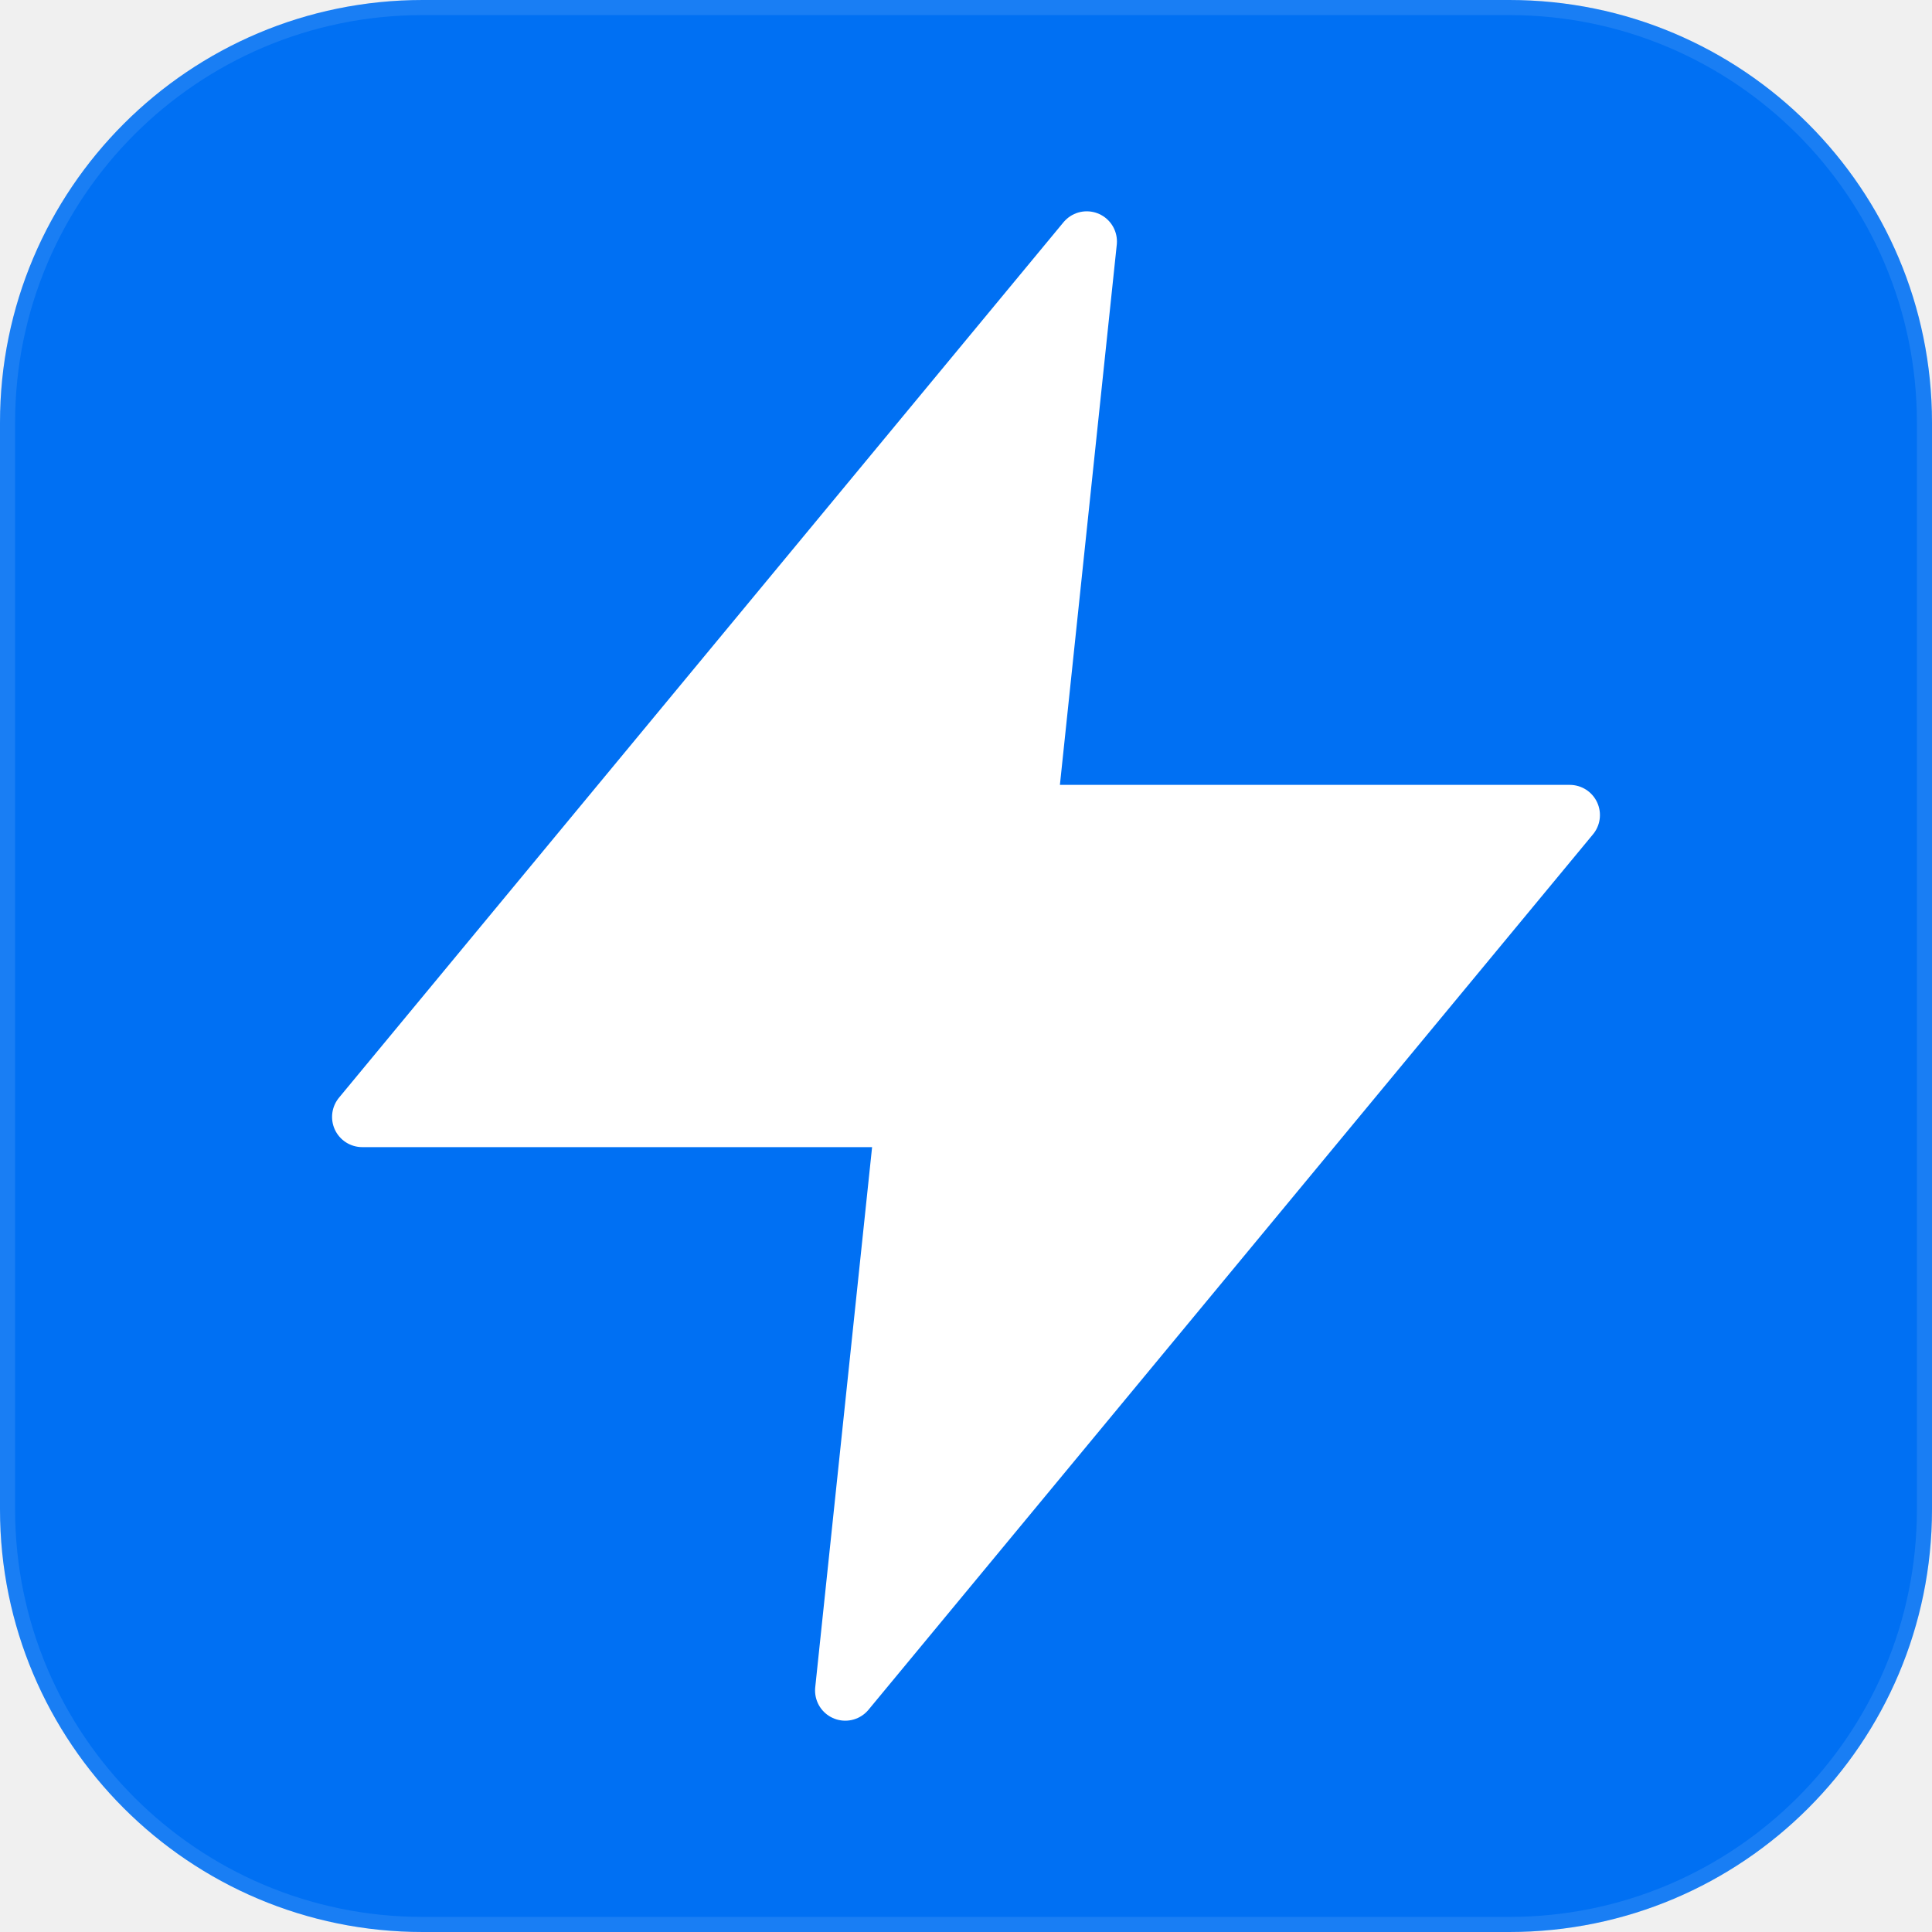
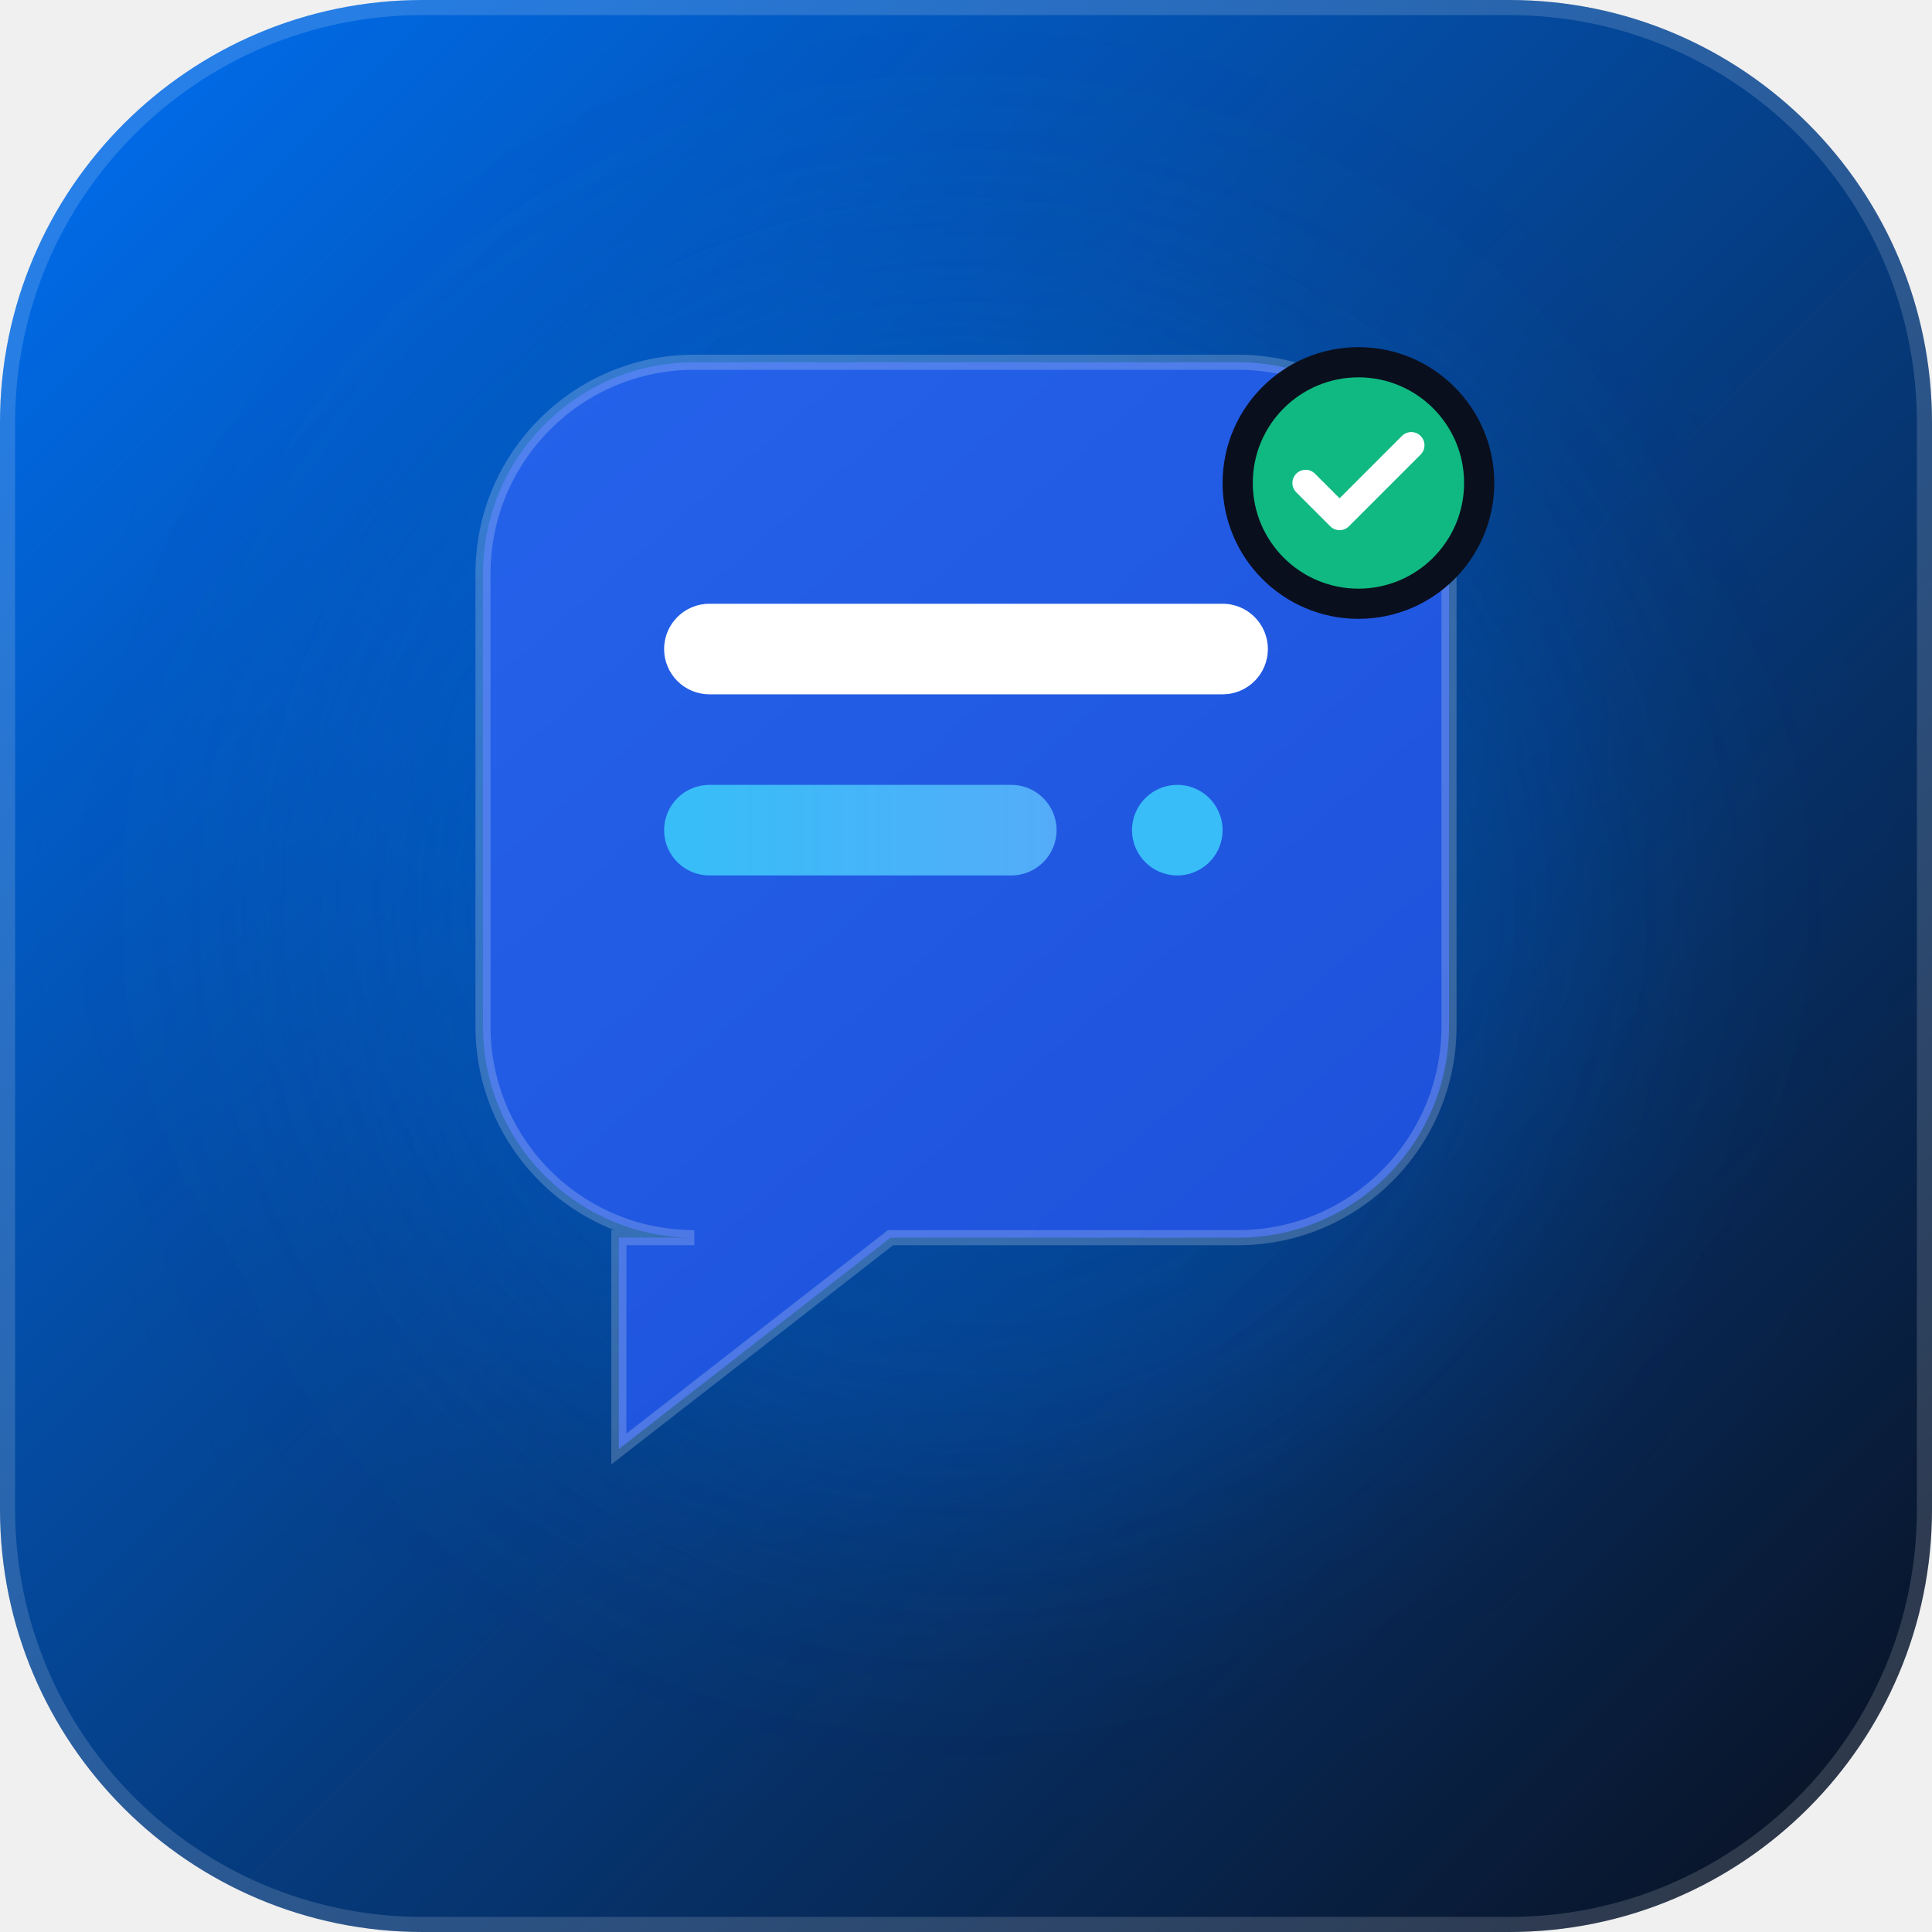
- <svg xmlns="http://www.w3.org/2000/svg" width="128" height="128" viewBox="0 0 128 128" fill="none">
-   <rect width="128" height="128" rx="28" fill="#0070F3" />
-   <rect x="0.5" y="0.5" width="127" height="127" rx="27.5" stroke="white" stroke-opacity="0.1" stroke-width="1" />
-   <path d="M72 16L24 74H60L56 112L104 54H68L72 16Z" fill="white" stroke="white" stroke-width="4" stroke-linecap="round" stroke-linejoin="round" />
+ <svg xmlns="http://www.w3.org/2000/svg" width="512" height="512" viewBox="0 0 512 512" fill="none">
+   <defs>
+     <linearGradient id="bgGrad" x1="0" y1="0" x2="512" y2="512" gradientUnits="userSpaceOnUse">
+       <stop offset="0%" stop-color="#0070F3" />
+       <stop offset="100%" stop-color="#0A0F1D" />
+     </linearGradient>
+     <linearGradient id="bubbleGrad" x1="128" y1="96" x2="384" y2="392" gradientUnits="userSpaceOnUse">
+       <stop offset="0%" stop-color="#2563EB" />
+       <stop offset="100%" stop-color="#1D4ED8" />
+     </linearGradient>
+     <linearGradient id="accentGrad" x1="184" y1="0" x2="320" y2="0" gradientUnits="userSpaceOnUse">
+       <stop offset="0%" stop-color="#38BDF8" />
+       <stop offset="100%" stop-color="#60A5FA" />
+     </linearGradient>
+   </defs>
+   <rect width="512" height="512" rx="112" fill="url(#bgGrad)" />
+   <rect x="2" y="2" width="508" height="508" rx="110" stroke="white" stroke-opacity="0.15" stroke-width="4" />
+   <circle cx="256" cy="240" r="160" fill="#0070F3" fill-opacity="0.3" filter="blur(40px)" />
+   <path d="M128 152C128 121.072 153.072 96 184 96H328C358.928 96 384 121.072 384 152V272C384 302.928 358.928 328 328 328H236L164 384V328H184C153.072 328 128 302.928 128 272V152Z" fill="url(#bubbleGrad)" stroke="white" stroke-opacity="0.2" stroke-width="4" />
+   <rect x="176" y="160" width="160" height="24" rx="12" fill="white" />
+   <rect x="176" y="208" width="104" height="24" rx="12" fill="url(#accentGrad)" />
+   <circle cx="312" cy="220" r="12" fill="#38BDF8" />
+   <circle cx="360" cy="128" r="32" fill="#10B981" stroke="#0A0F1D" stroke-width="8" />
+   <path d="M346 128L355 137L374 118" stroke="white" stroke-width="7" stroke-linecap="round" stroke-linejoin="round" />
</svg>
